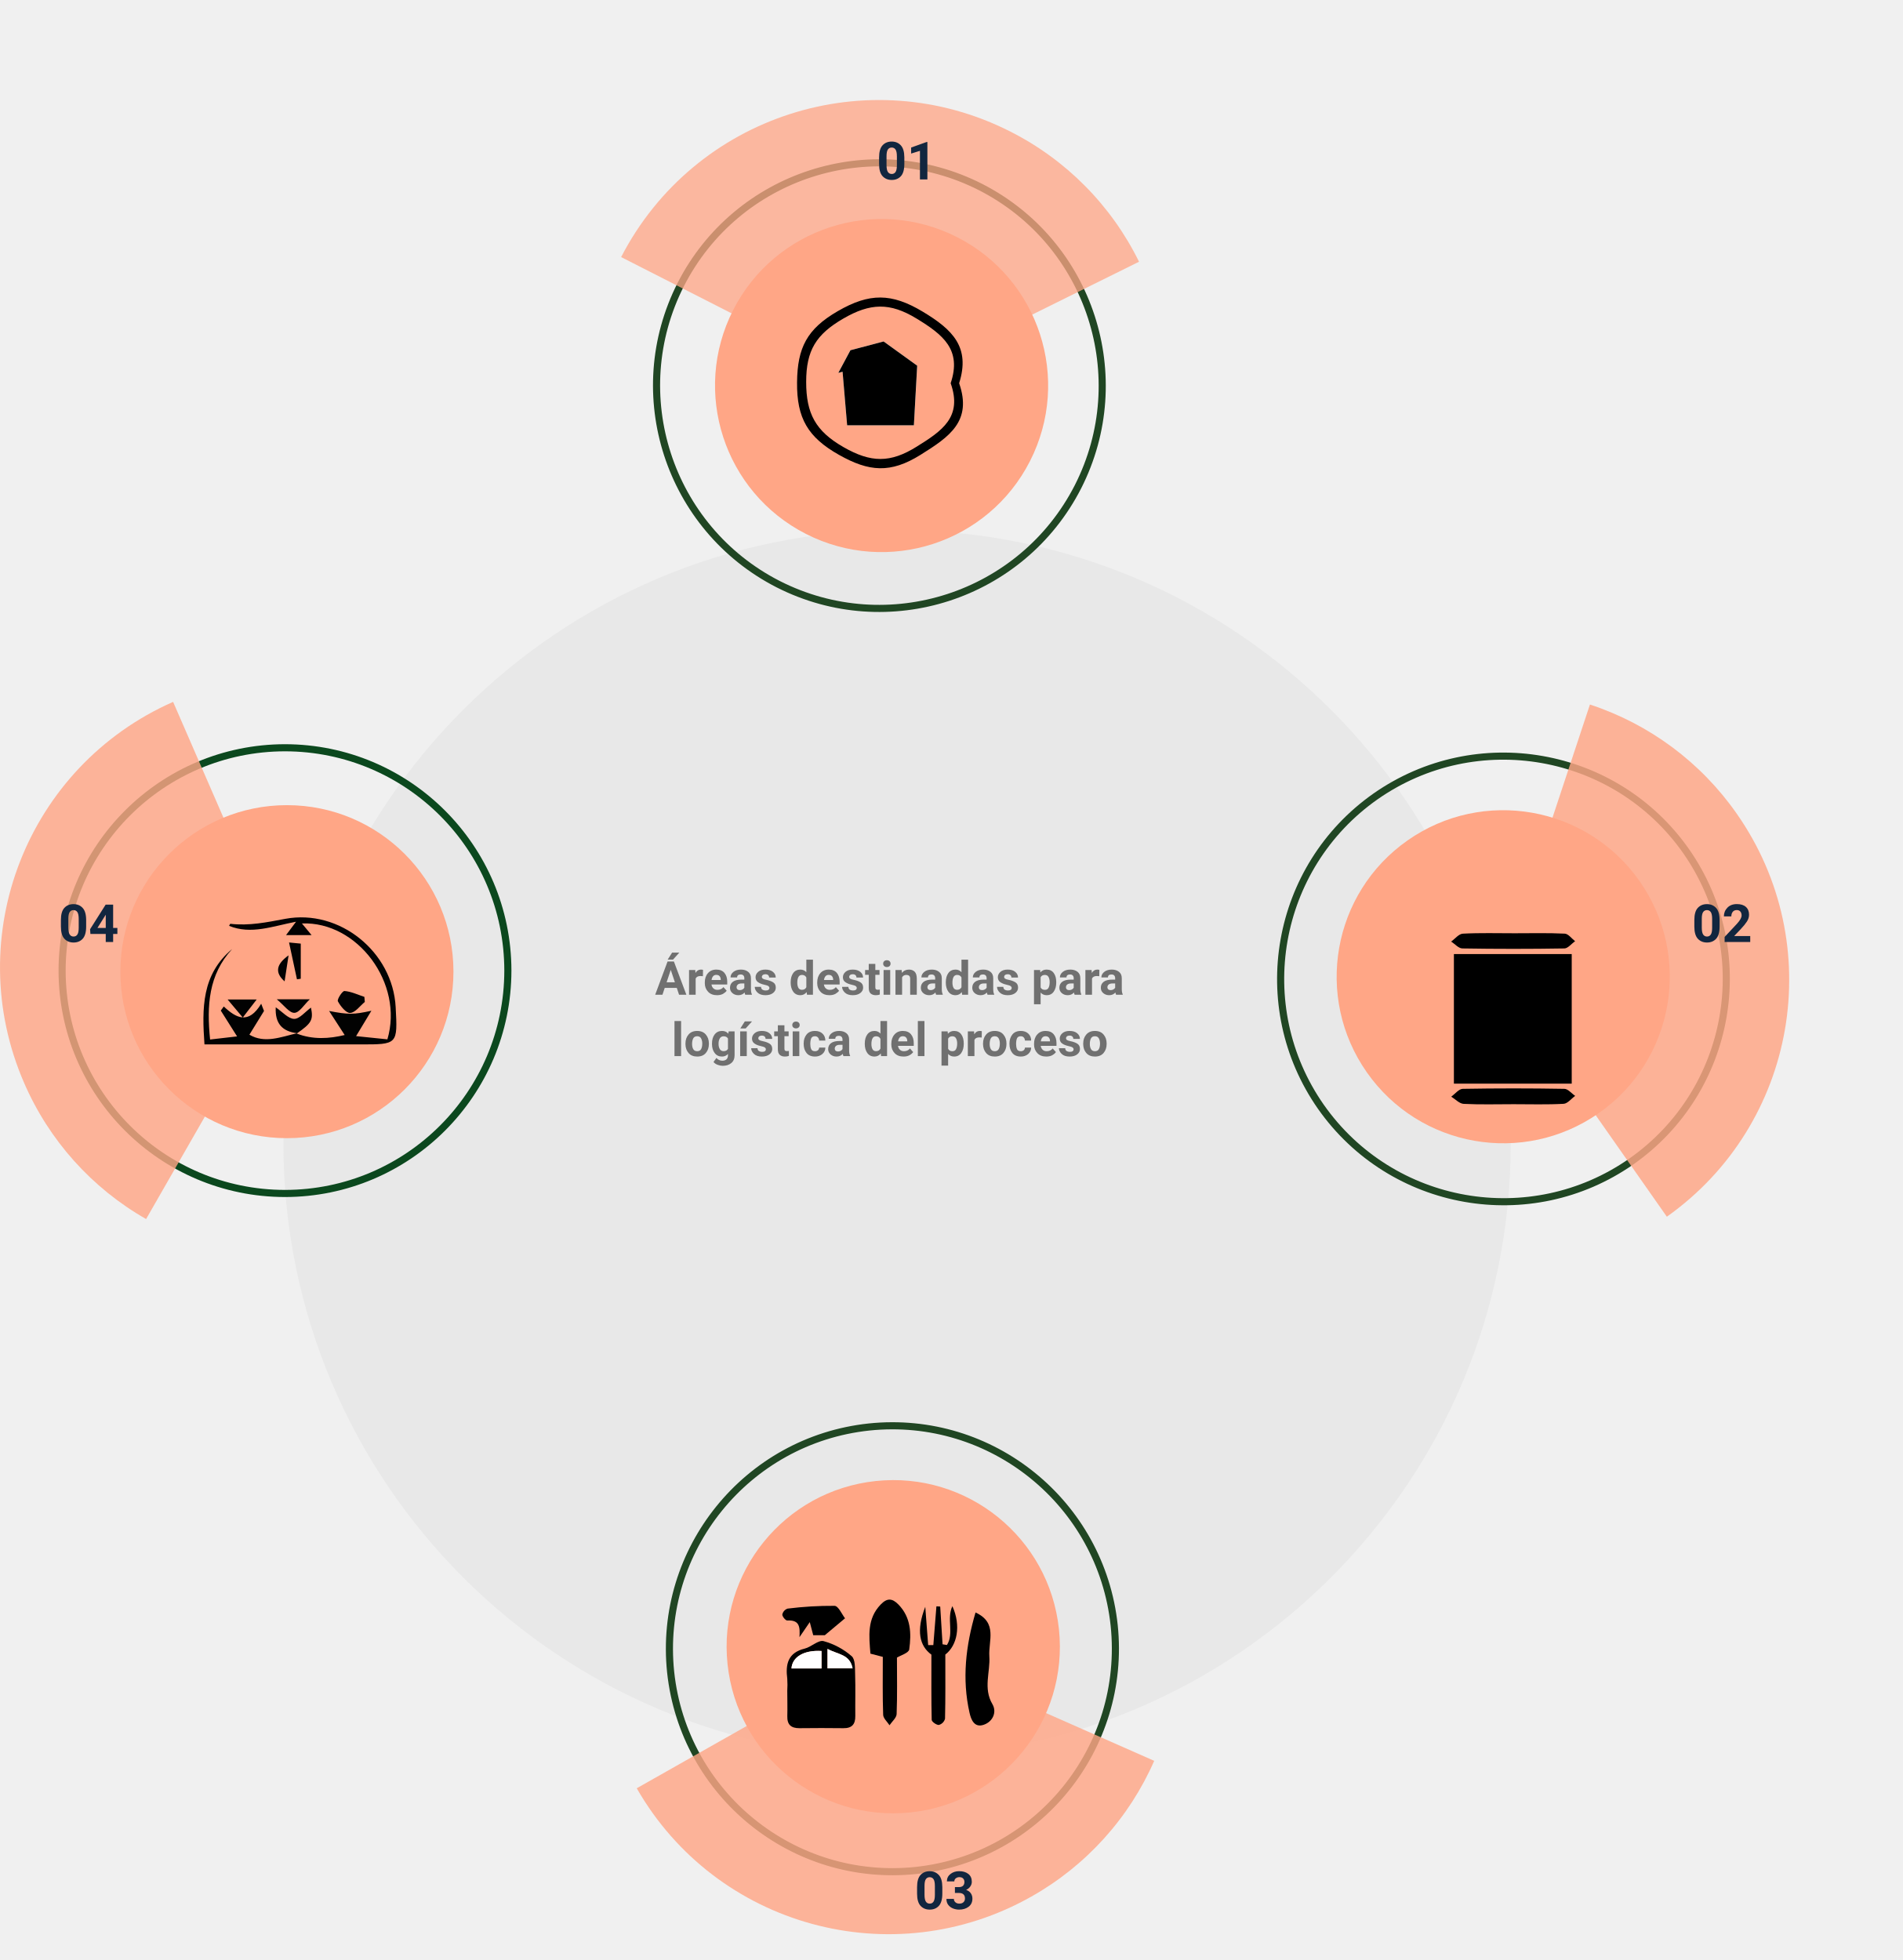
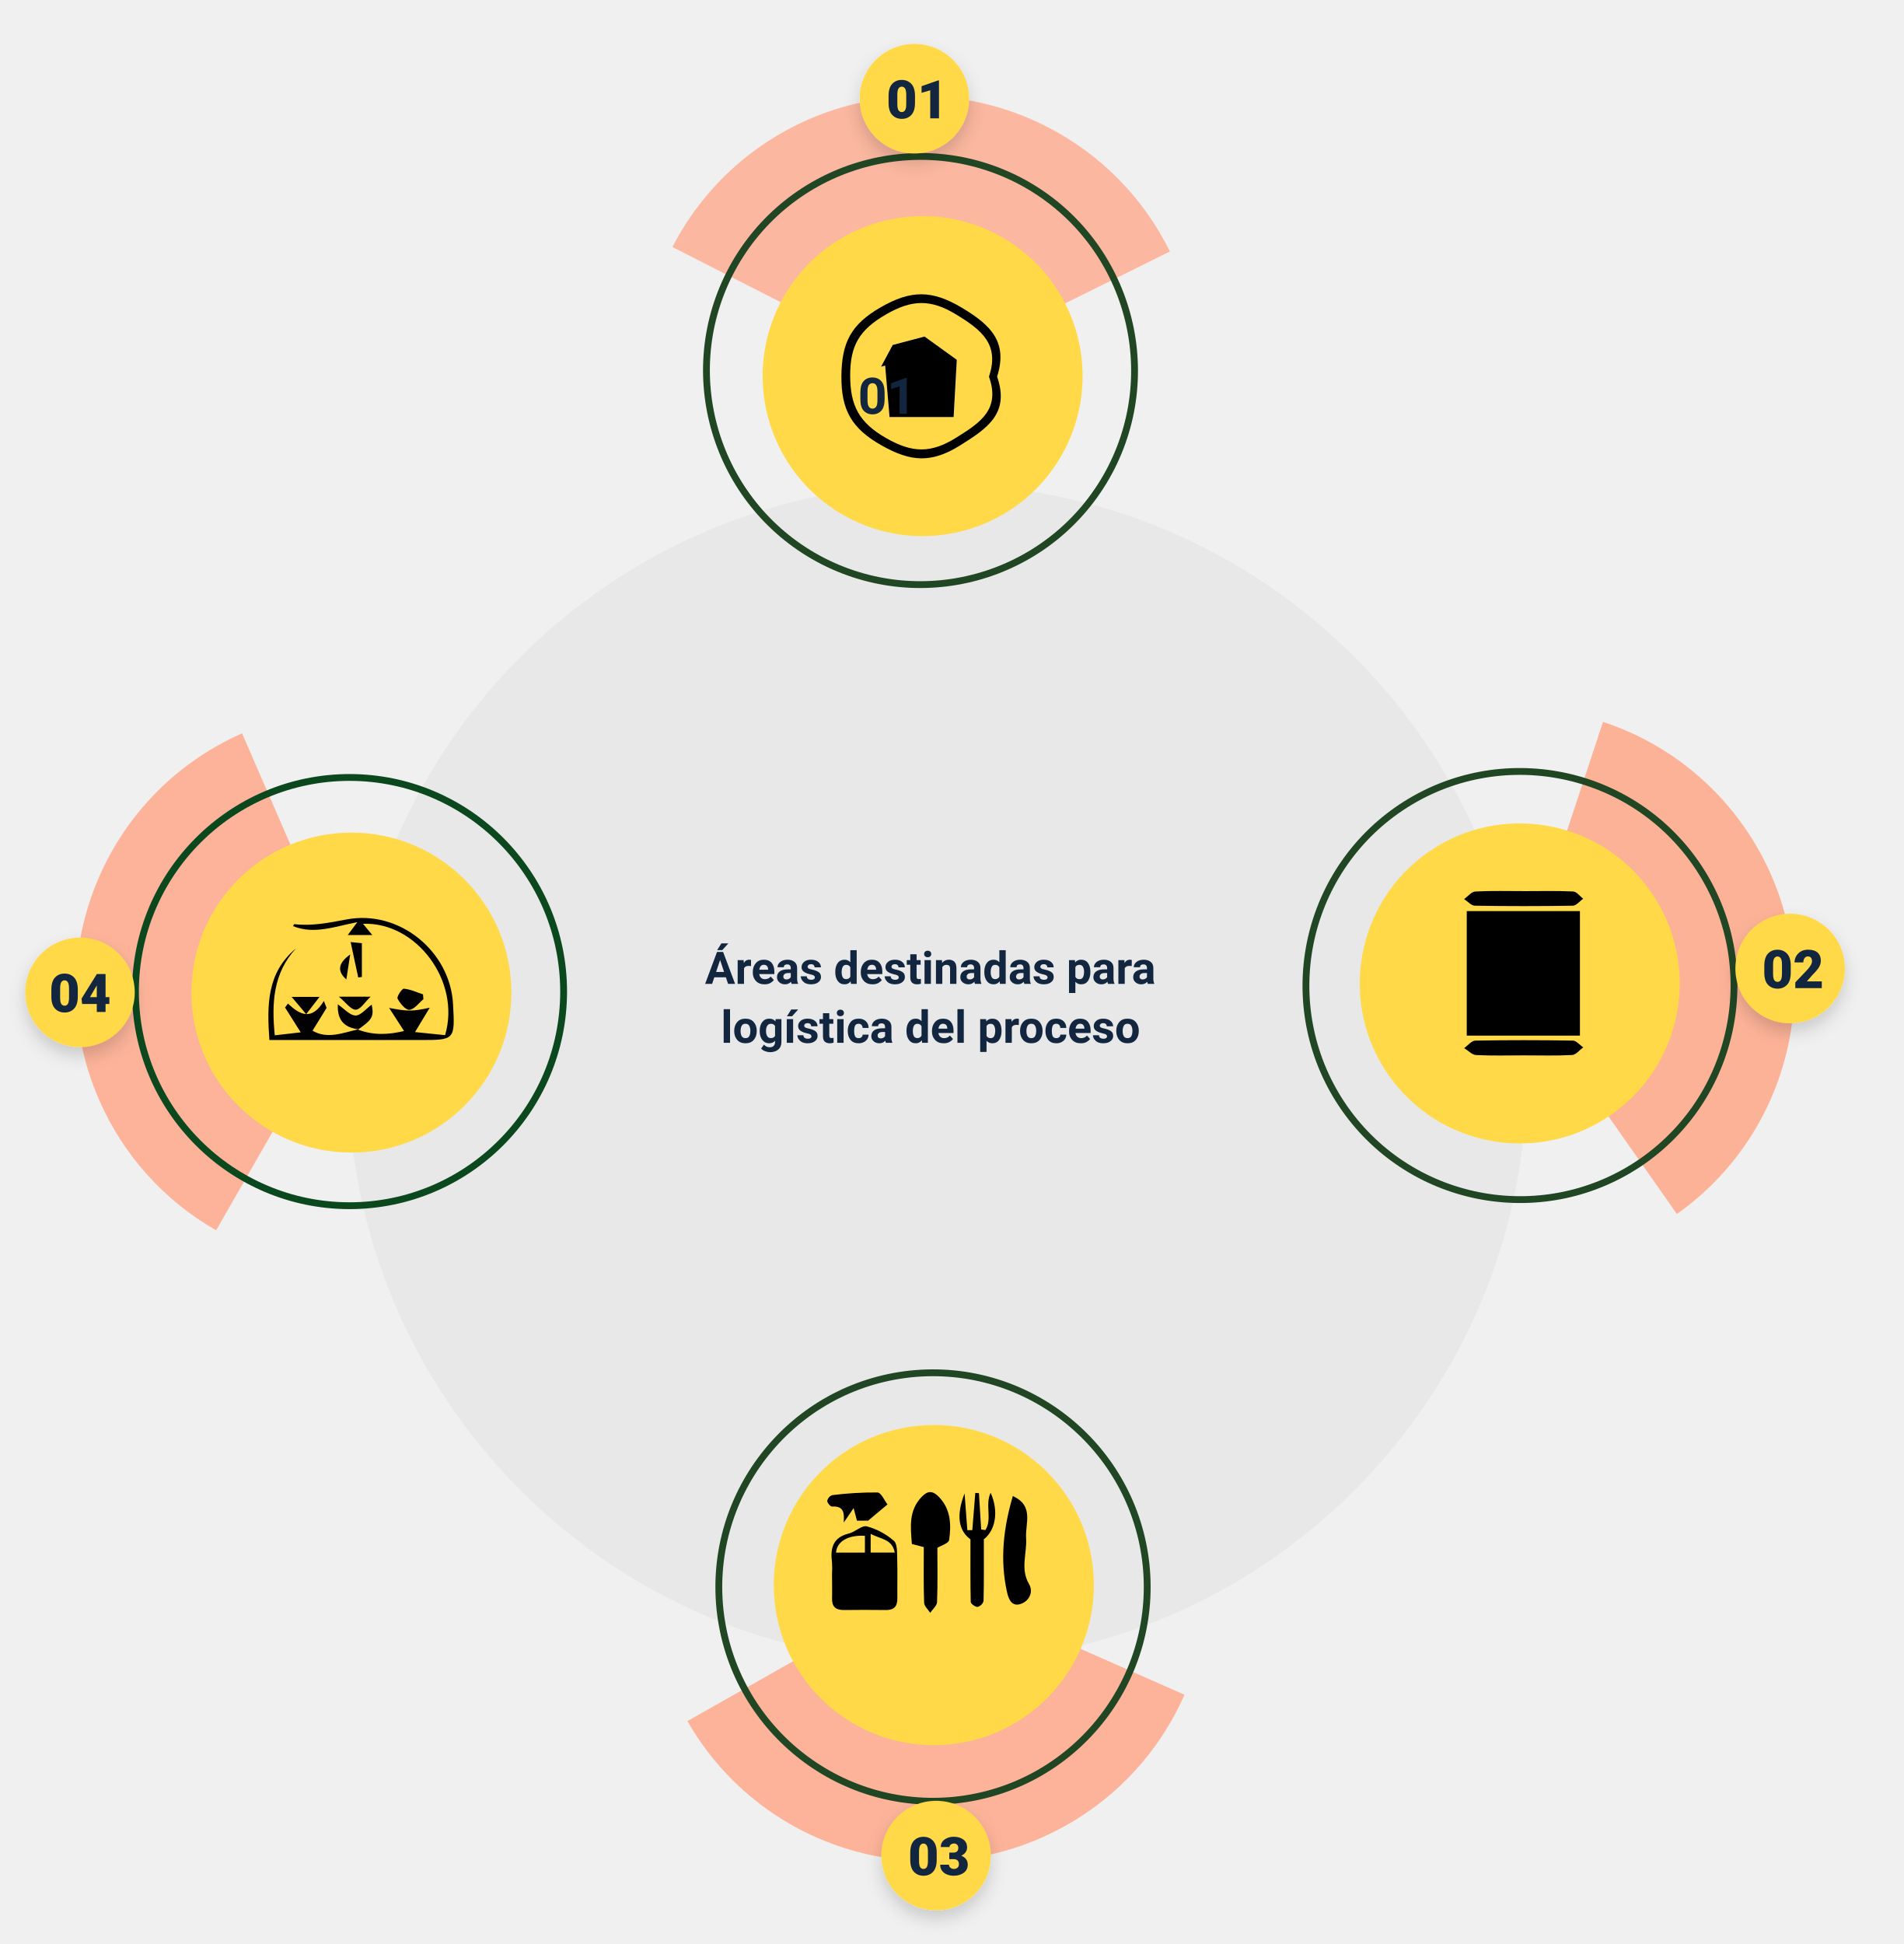
- <svg xmlns="http://www.w3.org/2000/svg" width="651.234" height="670.839" viewBox="0 0 651.234 670.839">
-   <g id="Grupo_1084127" data-name="Grupo 1084127" transform="translate(-496 -4653.536)">
-     <circle id="Elipse_4877" data-name="Elipse 4877" cx="210" cy="210" r="210" transform="translate(593 4834.956)" fill="#e8e8e8" />
-     <g id="Grupo_84785" data-name="Grupo 84785" transform="matrix(0.891, 0.454, -0.454, 0.891, 753.398, 4653.536)">
-       <g id="Grupo_84782" data-name="Grupo 84782" transform="translate(21.232 20.333)">
-         <path id="Trazado_118723" data-name="Trazado 118723" d="M-668.514-465.652a77.58,77.58,0,0,1,77.49,77.493,77.578,77.578,0,0,1-77.49,77.491,77.579,77.579,0,0,1-77.492-77.491A77.58,77.58,0,0,1-668.514-465.652Zm0,152.55a75.142,75.142,0,0,0,75.057-75.057,75.143,75.143,0,0,0-75.057-75.06,75.144,75.144,0,0,0-75.059,75.06A75.143,75.143,0,0,0-668.514-313.1Z" transform="translate(746.006 465.652)" fill="#204623" />
-       </g>
+ <svg xmlns="http://www.w3.org/2000/svg" width="678.234" height="692.464" viewBox="0 0 678.234 692.464">
+   <defs>
+     <filter id="Trazado_501624" x="297.27" y="9.652" width="57" height="57" filterUnits="userSpaceOnUse">
+       <feOffset dy="3" input="SourceAlpha" />
+       <feGaussianBlur stdDeviation="3" result="blur" />
+       <feFlood flood-opacity="0.161" />
+       <feComposite operator="in" in2="blur" />
+       <feComposite in="SourceGraphic" />
+     </filter>
+     <filter id="Trazado_501624-2" x="609.27" y="319.481" width="57" height="57" filterUnits="userSpaceOnUse">
+       <feOffset dy="3" input="SourceAlpha" />
+       <feGaussianBlur stdDeviation="3" result="blur-2" />
+       <feFlood flood-opacity="0.161" />
+       <feComposite operator="in" in2="blur-2" />
+       <feComposite in="SourceGraphic" />
+     </filter>
+     <filter id="Trazado_501624-3" x="305" y="635.464" width="57" height="57" filterUnits="userSpaceOnUse">
+       <feOffset dy="3" input="SourceAlpha" />
+       <feGaussianBlur stdDeviation="3" result="blur-3" />
+       <feFlood flood-opacity="0.161" />
+       <feComposite operator="in" in2="blur-3" />
+       <feComposite in="SourceGraphic" />
+     </filter>
+     <filter id="Trazado_501624-4" x="0" y="327.977" width="57" height="57" filterUnits="userSpaceOnUse">
+       <feOffset dy="3" input="SourceAlpha" />
+       <feGaussianBlur stdDeviation="3" result="blur-4" />
+       <feFlood flood-opacity="0.161" />
+       <feComposite operator="in" in2="blur-4" />
+       <feComposite in="SourceGraphic" />
+     </filter>
+   </defs>
+   <g id="Grupo_1084160" data-name="Grupo 1084160" transform="translate(-469 -4671.536)">
+     <circle id="Elipse_4877" data-name="Elipse 4877" cx="210" cy="210" r="210" transform="translate(593 4843.956)" fill="#e8e8e8" />
+     <g id="Grupo_84785" data-name="Grupo 84785" transform="matrix(0.891, 0.454, -0.454, 0.891, 753.398, 4671.536)">
      <g id="Grupo_84784" data-name="Grupo 84784" opacity="0.76">
        <g id="Grupo_84783" data-name="Grupo 84783">
          <path id="Trazado_118724" data-name="Trazado 118724" d="M-763.459-383.613h99.805l58.842-79.051a98.855,98.855,0,0,0-59.374-19.7A99.28,99.28,0,0,0-763.459-383.613Z" transform="translate(763.459 482.366)" fill="#ffa686" />
        </g>
      </g>
-       <g id="Grupo_84781" data-name="Grupo 84781" transform="translate(42.392 40.477)">
-         <circle id="Elipse_4873" data-name="Elipse 4873" cx="56.992" cy="56.992" r="56.992" fill="#ffa686" />
+       <g id="Grupo_84781" data-name="Grupo 84781" transform="translate(43.3 42.259)">
+         <circle id="Elipse_4873" data-name="Elipse 4873" cx="56.992" cy="56.992" r="56.992" fill="#ffd947" />
+       </g>
+       <g id="Grupo_84782" data-name="Grupo 84782" transform="translate(21.232 20.333)">
+         <path id="Trazado_118723" data-name="Trazado 118723" d="M-668.514-465.652a77.58,77.58,0,0,1,77.49,77.493,77.578,77.578,0,0,1-77.49,77.491,77.579,77.579,0,0,1-77.492-77.491A77.58,77.58,0,0,1-668.514-465.652Zm0,152.55a75.142,75.142,0,0,0,75.057-75.057,75.143,75.143,0,0,0-75.057-75.06,75.144,75.144,0,0,0-75.059,75.06A75.143,75.143,0,0,0-668.514-313.1Z" transform="translate(746.006 465.652)" fill="#204623" />
      </g>
    </g>
-     <g id="Grupo_84790" data-name="Grupo 84790" transform="matrix(0.574, 0.819, -0.819, 0.574, 1046.161, 4868.971)">
-       <g id="Grupo_84787" data-name="Grupo 84787" transform="translate(0 20.333)">
-         <path id="Trazado_118725" data-name="Trazado 118725" d="M-413.411-388.159a77.579,77.579,0,0,1-77.49,77.491,77.579,77.579,0,0,1-77.492-77.491A77.58,77.58,0,0,1-490.9-465.652,77.58,77.58,0,0,1-413.411-388.159Zm-2.433,0a75.143,75.143,0,0,0-75.057-75.06,75.144,75.144,0,0,0-75.059,75.06A75.143,75.143,0,0,0-490.9-313.1,75.142,75.142,0,0,0-415.844-388.159Z" transform="translate(568.393 465.652)" fill="#204623" />
+     <g id="Grupo_84795" data-name="Grupo 84795" transform="matrix(0.105, 0.995, -0.995, 0.105, 877.872, 5150.811)">
+       <g id="Grupo_84794" data-name="Grupo 84794" transform="translate(75.987)">
+         <g id="Grupo_84793" data-name="Grupo 84793" opacity="0.82">
+           <path id="Trazado_118728" data-name="Trazado 118728" d="M-387.676-143.362l-39.793-91.529,49.036-85.481a98.842,98.842,0,0,1,41.74,46.594A99.28,99.28,0,0,1-387.676-143.362Z" transform="translate(427.469 320.372)" fill="#ffa686" />
+         </g>
      </g>
+       <g id="Grupo_84791" data-name="Grupo 84791" transform="translate(19.84 27.681)">
+         <circle id="Elipse_4875" data-name="Elipse 4875" cx="56.992" cy="56.992" r="56.992" fill="#ffd947" />
+       </g>
+       <g id="Grupo_84792" data-name="Grupo 84792" transform="translate(0 7.538)">
+         <path id="Trazado_118727" data-name="Trazado 118727" d="M-334.949-236.684a77.579,77.579,0,0,1-77.49,77.491,77.579,77.579,0,0,1-77.492-77.491,77.579,77.579,0,0,1,77.492-77.492A77.579,77.579,0,0,1-334.949-236.684Zm-2.433,0a75.143,75.143,0,0,0-75.057-75.059A75.144,75.144,0,0,0-487.5-236.684a75.143,75.143,0,0,0,75.059,75.057A75.142,75.142,0,0,0-337.382-236.684Z" transform="translate(489.931 314.176)" fill="#204623" />
+       </g>
+     </g>
+     <g id="Grupo_84800" data-name="Grupo 84800" transform="translate(496 4932.764)">
+       <g id="Grupo_84799" data-name="Grupo 84799">
+         <g id="Grupo_84798" data-name="Grupo 84798" opacity="0.82">
+           <path id="Trazado_118730" data-name="Trazado 118730" d="M-788.248-332.117l39.792,91.529-49.035,85.481A98.851,98.851,0,0,1-839.233-201.7,99.281,99.281,0,0,1-788.248-332.117Z" transform="translate(847.489 332.117)" fill="#ffa686" />
+         </g>
+       </g>
+       <g id="Grupo_84796" data-name="Grupo 84796" transform="translate(41.197 35.346)">
+         <circle id="Elipse_4876" data-name="Elipse 4876" cx="56.992" cy="56.992" r="56.992" fill="#ffd947" />
+       </g>
+       <g id="Grupo_84797" data-name="Grupo 84797" transform="translate(20.037 14.489)">
+         <path id="Trazado_118729" data-name="Trazado 118729" d="M-831.018-242.717a77.579,77.579,0,0,1,77.492-77.49,77.579,77.579,0,0,1,77.492,77.49,77.581,77.581,0,0,1-77.492,77.493A77.58,77.58,0,0,1-831.018-242.717Zm2.433,0a75.144,75.144,0,0,0,75.059,75.06,75.144,75.144,0,0,0,75.059-75.06,75.143,75.143,0,0,0-75.059-75.057A75.143,75.143,0,0,0-828.585-242.717Z" transform="translate(831.018 320.207)" fill="#0b481e" />
+       </g>
+     </g>
+     <g id="area_de_servicios" data-name="area de servicios" transform="translate(762 4770.981)">
+       <path id="Trazado_716803" data-name="Trazado 716803" d="M319.74,419c4.52,13-3.31,18.33-13.23,24.52-10.26,6.4-17.6,5.8-27.88,0-10.63-6-14.48-12.51-14.36-24.8.11-11.87,3.39-18.29,13.92-24.38,10.85-6.28,18.41-6.24,29.08.16C317.49,400.64,323.65,406.63,319.74,419Zm-2.9,0c3.86-11.49-2.59-16.6-11.7-22.15s-15.84-5.33-25.09.05-12.66,10.84-12.66,21.65,3.18,16.82,12.78,22.32c9.37,5.37,16,5.5,25.07-.18C313.9,435.29,320.94,430.6,316.84,419Z" transform="translate(-257.5 -384.28)" />
+       <path id="Trazado_716804" data-name="Trazado 716804" d="M305.14,396.85Zm.24,16.15-11.49-8.29-11.35,3-4.14,7.74,1.45-.38q.78,9.18,1.56,18.32h22.84C304.61,427,305,420.85,305.38,413Z" transform="translate(-257.5 -384.28)" fill="#fff" />
+       <path id="Trazado_716805" data-name="Trazado 716805" d="M305.38,413c-.43,7.82-.77,13.93-1.13,20.39H281.41q-.78-9.14-1.56-18.32l-1.45.38,4.14-7.74,11.35-3Z" transform="translate(-257.5 -384.28)" />
+     </g>
+     <g id="Grupo_84790" data-name="Grupo 84790" transform="matrix(0.574, 0.819, -0.819, 0.574, 1046.161, 4902.971)">
      <g id="Grupo_84789" data-name="Grupo 84789" transform="translate(17.568)">
        <g id="Grupo_84788" data-name="Grupo 84788" opacity="0.83">
          <path id="Trazado_118726" data-name="Trazado 118726" d="M-395.306-383.613h-99.8l-58.842-79.051a98.849,98.849,0,0,1,59.373-19.7A99.28,99.28,0,0,1-395.306-383.613Z" transform="translate(553.952 482.366)" fill="#ffa686" />
        </g>
      </g>
      <g id="Grupo_84786" data-name="Grupo 84786" transform="translate(19.839 40.477)">
-         <circle id="Elipse_4874" data-name="Elipse 4874" cx="56.992" cy="56.992" r="56.992" fill="#ffa686" />
+         <circle id="Elipse_4874" data-name="Elipse 4874" cx="56.992" cy="56.992" r="56.992" fill="#ffd947" />
+       </g>
+       <g id="Grupo_84787" data-name="Grupo 84787" transform="translate(0 20.333)">
+         <path id="Trazado_118725" data-name="Trazado 118725" d="M-413.411-388.159a77.579,77.579,0,0,1-77.49,77.491,77.579,77.579,0,0,1-77.492-77.491A77.58,77.58,0,0,1-490.9-465.652,77.58,77.58,0,0,1-413.411-388.159Zm-2.433,0a75.143,75.143,0,0,0-75.057-75.06,75.144,75.144,0,0,0-75.059,75.06A75.143,75.143,0,0,0-490.9-313.1,75.142,75.142,0,0,0-415.844-388.159Z" transform="translate(568.393 465.652)" fill="#204623" />
      </g>
    </g>
-     <g id="Grupo_84795" data-name="Grupo 84795" transform="matrix(0.105, 0.995, -0.995, 0.105, 877.872, 5131.811)">
-       <g id="Grupo_84792" data-name="Grupo 84792" transform="translate(0 7.538)">
-         <path id="Trazado_118727" data-name="Trazado 118727" d="M-334.949-236.684a77.579,77.579,0,0,1-77.49,77.491,77.579,77.579,0,0,1-77.492-77.491,77.579,77.579,0,0,1,77.492-77.492A77.579,77.579,0,0,1-334.949-236.684Zm-2.433,0a75.143,75.143,0,0,0-75.057-75.059A75.144,75.144,0,0,0-487.5-236.684a75.143,75.143,0,0,0,75.059,75.057A75.142,75.142,0,0,0-337.382-236.684Z" transform="translate(489.931 314.176)" fill="#204623" />
-       </g>
-       <g id="Grupo_84794" data-name="Grupo 84794" transform="translate(75.987)">
-         <g id="Grupo_84793" data-name="Grupo 84793" opacity="0.82">
-           <path id="Trazado_118728" data-name="Trazado 118728" d="M-387.676-143.362l-39.793-91.529,49.036-85.481a98.842,98.842,0,0,1,41.74,46.594A99.28,99.28,0,0,1-387.676-143.362Z" transform="translate(427.469 320.372)" fill="#ffa686" />
-         </g>
-       </g>
-       <g id="Grupo_84791" data-name="Grupo 84791" transform="translate(19.84 27.681)">
-         <circle id="Elipse_4875" data-name="Elipse 4875" cx="56.992" cy="56.992" r="56.992" fill="#ffa686" />
-       </g>
+     <text id="_01" data-name="01" transform="translate(785 4799.956)" fill="#12263f" font-size="18" font-family="Roboto-Bold, Roboto" font-weight="700">
+       <tspan x="-10.327" y="19">01</tspan>
+     </text>
+     <g transform="matrix(1, 0, 0, 1, 469, 4671.54)" filter="url(#Trazado_501624)">
+       <path id="Trazado_501624-5" data-name="Trazado 501624" d="M19.5,0A19.5,19.5,0,1,1,0,19.5,19.5,19.5,0,0,1,19.5,0Z" transform="translate(345.27 54.65) rotate(180)" fill="#ffd947" />
    </g>
-     <g id="Grupo_84800" data-name="Grupo 84800" transform="translate(496 4893.764)">
-       <g id="Grupo_84797" data-name="Grupo 84797" transform="translate(20.037 14.489)">
-         <path id="Trazado_118729" data-name="Trazado 118729" d="M-831.018-242.717a77.579,77.579,0,0,1,77.492-77.49,77.579,77.579,0,0,1,77.492,77.49,77.581,77.581,0,0,1-77.492,77.493A77.58,77.58,0,0,1-831.018-242.717Zm2.433,0a75.144,75.144,0,0,0,75.059,75.06,75.144,75.144,0,0,0,75.059-75.06,75.143,75.143,0,0,0-75.059-75.057A75.143,75.143,0,0,0-828.585-242.717Z" transform="translate(831.018 320.207)" fill="#0b481e" />
-       </g>
-       <g id="Grupo_84799" data-name="Grupo 84799">
-         <g id="Grupo_84798" data-name="Grupo 84798" opacity="0.82">
-           <path id="Trazado_118730" data-name="Trazado 118730" d="M-788.248-332.117l39.792,91.529-49.035,85.481A98.851,98.851,0,0,1-839.233-201.7,99.281,99.281,0,0,1-788.248-332.117Z" transform="translate(847.489 332.117)" fill="#ffa686" />
-         </g>
-       </g>
-       <g id="Grupo_84796" data-name="Grupo 84796" transform="translate(41.197 35.346)">
-         <circle id="Elipse_4876" data-name="Elipse 4876" cx="56.992" cy="56.992" r="56.992" fill="#ffa686" />
-       </g>
-     </g>
-     <g id="area_de_servicios" data-name="area de servicios" transform="translate(762 4749.981)">
-       <path id="Trazado_716803" data-name="Trazado 716803" d="M319.74,419c4.52,13-3.31,18.33-13.23,24.52-10.26,6.4-17.6,5.8-27.88,0-10.63-6-14.48-12.51-14.36-24.8.11-11.87,3.39-18.29,13.92-24.38,10.85-6.28,18.41-6.24,29.08.16C317.49,400.64,323.65,406.63,319.74,419Zm-2.9,0c3.86-11.49-2.59-16.6-11.7-22.15s-15.84-5.33-25.09.05-12.66,10.84-12.66,21.65,3.18,16.82,12.78,22.32c9.37,5.37,16,5.5,25.07-.18C313.9,435.29,320.94,430.6,316.84,419Z" transform="translate(-257.5 -384.28)" />
-       <path id="Trazado_716804" data-name="Trazado 716804" d="M305.14,396.85Zm.24,16.15-11.49-8.29-11.35,3-4.14,7.74,1.45-.38q.78,9.18,1.56,18.32h22.84C304.61,427,305,420.85,305.38,413Z" transform="translate(-257.5 -384.28)" fill="#fff" />
-       <path id="Trazado_716805" data-name="Trazado 716805" d="M305.38,413c-.43,7.82-.77,13.93-1.13,20.39H281.41q-.78-9.14-1.56-18.32l-1.45.38,4.14-7.74,11.35-3Z" transform="translate(-257.5 -384.28)" />
-     </g>
-     <text id="_03" data-name="03" transform="translate(803 5287.956)" fill="#12263f" font-size="18" font-family="Roboto-Bold, Roboto" font-weight="700">
-       <tspan x="6" y="19">03</tspan>
+     <text id="_01-2" data-name="01" transform="translate(784.77 4713.688)" fill="#12263f" font-size="19" font-family="Roboto-Black, Roboto" font-weight="800">
+       <tspan x="0" y="0">01</tspan>
    </text>
-     <text id="_04" data-name="04" transform="translate(510 4956.956)" fill="#12263f" font-size="18" font-family="Roboto-Bold, Roboto" font-weight="700">
-       <tspan x="6" y="19">04</tspan>
-     </text>
-     <text id="_02" data-name="02" transform="translate(1069 4956.956)" fill="#12263f" font-size="18" font-family="Roboto-Bold, Roboto" font-weight="700">
-       <tspan x="6" y="19">02</tspan>
-     </text>
-     <text id="_01" data-name="01" transform="translate(790 4695.956)" fill="#12263f" font-size="18" font-family="Roboto-Bold, Roboto" font-weight="700">
-       <tspan x="6" y="19">01</tspan>
-     </text>
-     <text id="Áreas_destinadas_para_logística_del_proceso" data-name="Áreas destinadas para logística del proceso" transform="translate(701 4977)" fill="#707070" font-size="16" font-family="Roboto-Bold, Roboto" font-weight="700">
+     <text id="Áreas_destinadas_para_logística_del_proceso" data-name="Áreas destinadas para logística del proceso" transform="translate(701 5005)" fill="#12263f" font-size="16" font-family="Roboto-Bold, Roboto" font-weight="700">
      <tspan x="19.156" y="17">Áreas destinadas para </tspan>
      <tspan x="24.824" y="38">logística del proceso</tspan>
    </text>
-     <g id="compostera" transform="translate(983.383 4969.223)">
-       <path id="Trazado_716799" data-name="Trazado 716799" d="M271.17,393.55h40.32V437.9H271.17Z" transform="translate(-260.993 -382.696)" />
-       <path id="Trazado_716800" data-name="Trazado 716800" d="M291.737,384.89c5.76,0,11.462-.148,17.173.132,1.218.058,2.362,1.687,3.538,2.592-1.226.823-2.469,2.469-3.67,2.469q-17.453.288-34.9,0c-1.3,0-2.567-1.531-3.851-2.353,1.325-.938,2.617-2.633,3.991-2.7C279.88,384.717,285.829,384.89,291.737,384.89Z" transform="translate(-260.791 -381.154)" />
-       <path id="Trazado_716801" data-name="Trazado 716801" d="M291.405,454.835c-5.7,0-11.413.173-17.1-.115-1.456-.074-2.831-1.6-4.246-2.469,1.317-.93,2.617-2.65,3.942-2.674q17.379-.3,34.758,0c1.251,0,2.469,1.572,3.719,2.411-1.325.946-2.6,2.641-3.966,2.715C302.785,455.016,297.075,454.835,291.405,454.835Z" transform="translate(-260.796 -392.594)" />
+     <path id="Trazado_716799" data-name="Trazado 716799" d="M271.17,393.55h40.32V437.9H271.17Z" transform="translate(720.39 4602.527)" />
+     <path id="Trazado_716800" data-name="Trazado 716800" d="M291.737,384.89c5.76,0,11.462-.148,17.173.132,1.218.058,2.362,1.687,3.538,2.592-1.226.823-2.469,2.469-3.67,2.469q-17.453.288-34.9,0c-1.3,0-2.567-1.531-3.851-2.353,1.325-.938,2.617-2.633,3.991-2.7C279.88,384.717,285.829,384.89,291.737,384.89Z" transform="translate(720.592 4604.069)" />
+     <path id="Trazado_716801" data-name="Trazado 716801" d="M291.405,454.835c-5.7,0-11.413.173-17.1-.115-1.456-.074-2.831-1.6-4.246-2.469,1.317-.93,2.617-2.65,3.942-2.674q17.379-.3,34.758,0c1.251,0,2.469,1.572,3.719,2.411-1.325.946-2.6,2.641-3.966,2.715C302.785,455.016,297.075,454.835,291.405,454.835Z" transform="translate(720.587 4592.629)" />
+     <path id="Trazado_716791" data-name="Trazado 716791" d="M252.091,425.374a32.059,32.059,0,0,0,0-4.1c-.644-5,.2-8.945,5.971-10.352,2.268-.553,4.648-3.017,6.454-2.555a24.415,24.415,0,0,1,9.617,5.152c1.281,1.106,1.106,4.158,1.183,6.349.154,4.7,0,9.421.056,14.139.035,2.835-1.169,4.2-4.088,4.158-5.019-.07-10.037-.056-15.056,0-2.842,0-4.2-1.2-4.123-4.116S252.1,428.265,252.091,425.374Zm11.724-13.635c-5.992-.378-10.037,2.023-10.289,5.985h10.289Zm2.044-.7V417.7h8.588c-.952-4.907-4.977-4.7-8.588-6.678Z" transform="translate(513.331 4806.869)" />
+     <path id="Trazado_716792" data-name="Trazado 716792" d="M296.913,407.69l-4.242-1.106c-.469-6-1.211-11.9,3.5-16.8,2.184-2.268,3.913-2.24,6.1,0,4.3,4.431,4.438,9.9,3.682,15.357-.168,1.218-3.038,2.065-4.2,2.8,0,6.433.14,12.886-.112,19.326-.049,1.3-1.589,2.555-2.436,3.829-.756-1.176-2.1-2.338-2.17-3.535C296.8,421.13,296.913,414.627,296.913,407.69Z" transform="translate(501.205 4814.934)" />
+     <path id="Trazado_716793" data-name="Trazado 716793" d="M342.737,394.39c7.644,3.5,4.382,9.694,4.725,14.972.364,5.439-2.163,10.933,1.057,16.407,1.568,2.667.2,5.985-3.01,7.063s-4.3-1.8-4.823-4.123C338.069,417.125,339.391,405.771,342.737,394.39Z" transform="translate(487.109 4810.045)" />
+     <path id="Trazado_716794" data-name="Trazado 716794" d="M320.963,407.883c-4.088-2.989-5.278-8.2-2.1-16.372l.987,13.1h1.771q.525-6.622,1.057-13.264l1.3.077.8,12.921,1.5.238c2.5-3.871-.182-9.008,1.862-13.3,3.066,6.783,1.61,13.509-2.415,16.568,0,7.9.07,14.937-.1,21.965a2.994,2.994,0,0,1-2.135,2.135c-.8.035-2.415-1.1-2.429-1.75C320.9,423.135,320.963,416.065,320.963,407.883Z" transform="translate(493.786 4811.978)" />
+     <path id="Trazado_716795" data-name="Trazado 716795" d="M255.62,401.838c.168-3.262.21-5.971-4.2-5.7-.567,0-1.7-1.351-1.68-2.058a2.758,2.758,0,0,1,1.792-2.009,121.774,121.774,0,0,1,16.1-.952c1.323.049,2.541,2.968,3.577,4.263l-6.916,5.789h-3.969l-1.183-4.48Z" transform="translate(513.982 4812.038)" />
+     <path id="cuarentena" d="M250.285,337.722c5.095-3.527,5.749-4.66,4.891-8.881-2.022,1.45-3.943,3.919-5.792,3.856-2.03-.055-4-2.422-6.271-3.962-.282,5.487,2.159,8.23,7.29,8.877-5.518,1.27-11.06,3.606-16.3.5,1.92-3.112,3.461-5.612,5-8.117-.321-.823-.647-1.65-.968-2.477-4.362,7.223-8.591,4.9-12.8.941l-1.031,1.4c1.654,2.614,3.3,5.232,5.581,8.838l-9.237,1.066c-1.176-11.667-.533-22.167,7.54-30.961-10.444,8.708-10.335,20.274-9.465,32.631h53.3c12.827.039,12.827.039,12.134-12.757-1-18.9-19.2-33.7-37.812-30.213-6.271,1.176-12.377,2.449-18.757,1.693-.106,0-.266.423-.439.709,7.54,3.073,14.861.118,22.911-1.415l-3.417,4.581h8.74l-3.308-3.994c19.059-.753,34.915,20.532,29.248,39.665l-10.711-1.1,5.24-8.685c-6.114,1.34-7.862,1.348-14.473.078l5.326,8.23C261.357,339.513,255.843,339.858,250.285,337.722Zm23.307-10.813-.141-1.74c-2.265-.741-4.5-1.83-6.815-2.01-.717-.055-2.6,2.877-2.253,3.527.9,1.7,2.845,4.088,4.209,3.986C270.343,330.558,271.931,328.265,273.592,326.909ZM243.478,326c2.5,2.061,4.272,4.664,6,4.632s3.308-2.767,5.3-4.632Zm8.2-19.059-4.009-.392c.952,4.444,1.83,8.528,2.708,12.612l1.3-.2Zm-19.842,25.29,4.754-6.161h-9.939Zm15.676-21.273c-4.28,3.069-4.762,5.9-1.368,8.908.466-3.049.9-5.875,1.364-8.908Z" transform="translate(346.25 4700.562)" fill="#020202" />
+     <g transform="matrix(1, 0, 0, 1, 469, 4671.54)" filter="url(#Trazado_501624-2)">
+       <path id="Trazado_501624-6" data-name="Trazado 501624" d="M19.5,0A19.5,19.5,0,1,1,0,19.5,19.5,19.5,0,0,1,19.5,0Z" transform="translate(657.27 364.48) rotate(180)" fill="#ffd947" />
    </g>
-     <g id="Bodega" transform="translate(763.692 5201.074)">
-       <path id="Trazado_716791" data-name="Trazado 716791" d="M252.091,425.374a32.059,32.059,0,0,0,0-4.1c-.644-5,.2-8.945,5.971-10.352,2.268-.553,4.648-3.017,6.454-2.555a24.415,24.415,0,0,1,9.617,5.152c1.281,1.106,1.106,4.158,1.183,6.349.154,4.7,0,9.421.056,14.139.035,2.835-1.169,4.2-4.088,4.158-5.019-.07-10.037-.056-15.056,0-2.842,0-4.2-1.2-4.123-4.116S252.1,428.265,252.091,425.374Zm11.724-13.635c-5.992-.378-10.037,2.023-10.289,5.985h10.289Zm2.044-.7V417.7h8.588c-.952-4.907-4.977-4.7-8.588-6.678Z" transform="translate(-250.361 -394.205)" />
-       <path id="Trazado_716792" data-name="Trazado 716792" d="M296.913,407.69l-4.242-1.106c-.469-6-1.211-11.9,3.5-16.8,2.184-2.268,3.913-2.24,6.1,0,4.3,4.431,4.438,9.9,3.682,15.357-.168,1.218-3.038,2.065-4.2,2.8,0,6.433.14,12.886-.112,19.326-.049,1.3-1.589,2.555-2.436,3.829-.756-1.176-2.1-2.338-2.17-3.535C296.8,421.13,296.913,414.627,296.913,407.69Z" transform="translate(-262.487 -388.14)" />
-       <path id="Trazado_716793" data-name="Trazado 716793" d="M342.737,394.39c7.644,3.5,4.382,9.694,4.725,14.972.364,5.439-2.163,10.933,1.057,16.407,1.568,2.667.2,5.985-3.01,7.063s-4.3-1.8-4.823-4.123C338.069,417.125,339.391,405.771,342.737,394.39Z" transform="translate(-276.582 -390.029)" />
-       <path id="Trazado_716794" data-name="Trazado 716794" d="M320.963,407.883c-4.088-2.989-5.278-8.2-2.1-16.372l.987,13.1h1.771q.525-6.622,1.057-13.264l1.3.077.8,12.921,1.5.238c2.5-3.871-.182-9.008,1.862-13.3,3.066,6.783,1.61,13.509-2.415,16.568,0,7.9.07,14.937-.1,21.965a2.994,2.994,0,0,1-2.135,2.135c-.8.035-2.415-1.1-2.429-1.75C320.9,423.135,320.963,416.065,320.963,407.883Z" transform="translate(-269.906 -389.096)" />
-       <path id="Trazado_716795" data-name="Trazado 716795" d="M255.62,401.838c.168-3.262.21-5.971-4.2-5.7-.567,0-1.7-1.351-1.68-2.058a2.758,2.758,0,0,1,1.792-2.009,121.774,121.774,0,0,1,16.1-.952c1.323.049,2.541,2.968,3.577,4.263l-6.916,5.789h-3.969l-1.183-4.48Z" transform="translate(-249.71 -389.036)" />
-       <path id="Trazado_716796" data-name="Trazado 716796" d="M264.509,413.193v5.985H254.22C254.472,415.216,258.518,412.815,264.509,413.193Z" transform="translate(-251.054 -395.659)" fill="#fff" />
-       <path id="Trazado_716797" data-name="Trazado 716797" d="M271.84,412.18c3.6,1.988,7.637,1.771,8.588,6.657H271.84Z" transform="translate(-256.341 -395.367)" fill="#fff" />
+     <text id="_02" data-name="02" transform="translate(1096.77 5023.517)" fill="#12263f" font-size="19" font-family="Roboto-Black, Roboto" font-weight="800">
+       <tspan x="0" y="0">02</tspan>
+     </text>
+     <g transform="matrix(1, 0, 0, 1, 469, 4671.54)" filter="url(#Trazado_501624-3)">
+       <path id="Trazado_501624-7" data-name="Trazado 501624" d="M19.5,0A19.5,19.5,0,1,1,0,19.5,19.5,19.5,0,0,1,19.5,0Z" transform="translate(353 680.46) rotate(180)" fill="#ffd947" />
    </g>
-     <path id="cuarentena" d="M250.285,337.722c5.095-3.527,5.749-4.66,4.891-8.881-2.022,1.45-3.943,3.919-5.792,3.856-2.03-.055-4-2.422-6.271-3.962-.282,5.487,2.159,8.23,7.29,8.877-5.518,1.27-11.06,3.606-16.3.5,1.92-3.112,3.461-5.612,5-8.117-.321-.823-.647-1.65-.968-2.477-4.362,7.223-8.591,4.9-12.8.941l-1.031,1.4c1.654,2.614,3.3,5.232,5.581,8.838l-9.237,1.066c-1.176-11.667-.533-22.167,7.54-30.961-10.444,8.708-10.335,20.274-9.465,32.631h53.3c12.827.039,12.827.039,12.134-12.757-1-18.9-19.2-33.7-37.812-30.213-6.271,1.176-12.377,2.449-18.757,1.693-.106,0-.266.423-.439.709,7.54,3.073,14.861.118,22.911-1.415l-3.417,4.581h8.74l-3.308-3.994c19.059-.753,34.915,20.532,29.248,39.665l-10.711-1.1,5.24-8.685c-6.114,1.34-7.862,1.348-14.473.078l5.326,8.23C261.357,339.513,255.843,339.858,250.285,337.722Zm23.307-10.813-.141-1.74c-2.265-.741-4.5-1.83-6.815-2.01-.717-.055-2.6,2.877-2.253,3.527.9,1.7,2.845,4.088,4.209,3.986C270.343,330.558,271.931,328.265,273.592,326.909ZM243.478,326c2.5,2.061,4.272,4.664,6,4.632s3.308-2.767,5.3-4.632Zm8.2-19.059-4.009-.392c.952,4.444,1.83,8.528,2.708,12.612l1.3-.2Zm-19.842,25.29,4.754-6.161h-9.939Zm15.676-21.273c-4.28,3.069-4.762,5.9-1.368,8.908.466-3.049.9-5.875,1.364-8.908Z" transform="translate(347.25 4669.562)" fill="#020202" />
+     <text id="_03" data-name="03" transform="translate(792.5 5339.5)" fill="#12263f" font-size="19" font-family="Roboto-Black, Roboto" font-weight="800">
+       <tspan x="0" y="0">03</tspan>
+     </text>
+     <g transform="matrix(1, 0, 0, 1, 469, 4671.54)" filter="url(#Trazado_501624-4)">
+       <path id="Trazado_501624-8" data-name="Trazado 501624" d="M19.5,0A19.5,19.5,0,1,1,0,19.5,19.5,19.5,0,0,1,19.5,0Z" transform="translate(48 372.98) rotate(180)" fill="#ffd947" />
+     </g>
+     <text id="_04" data-name="04" transform="translate(486.5 5032.013)" fill="#12263f" font-size="19" font-family="Roboto-Black, Roboto" font-weight="800">
+       <tspan x="0" y="0">04</tspan>
+     </text>
  </g>
</svg>
